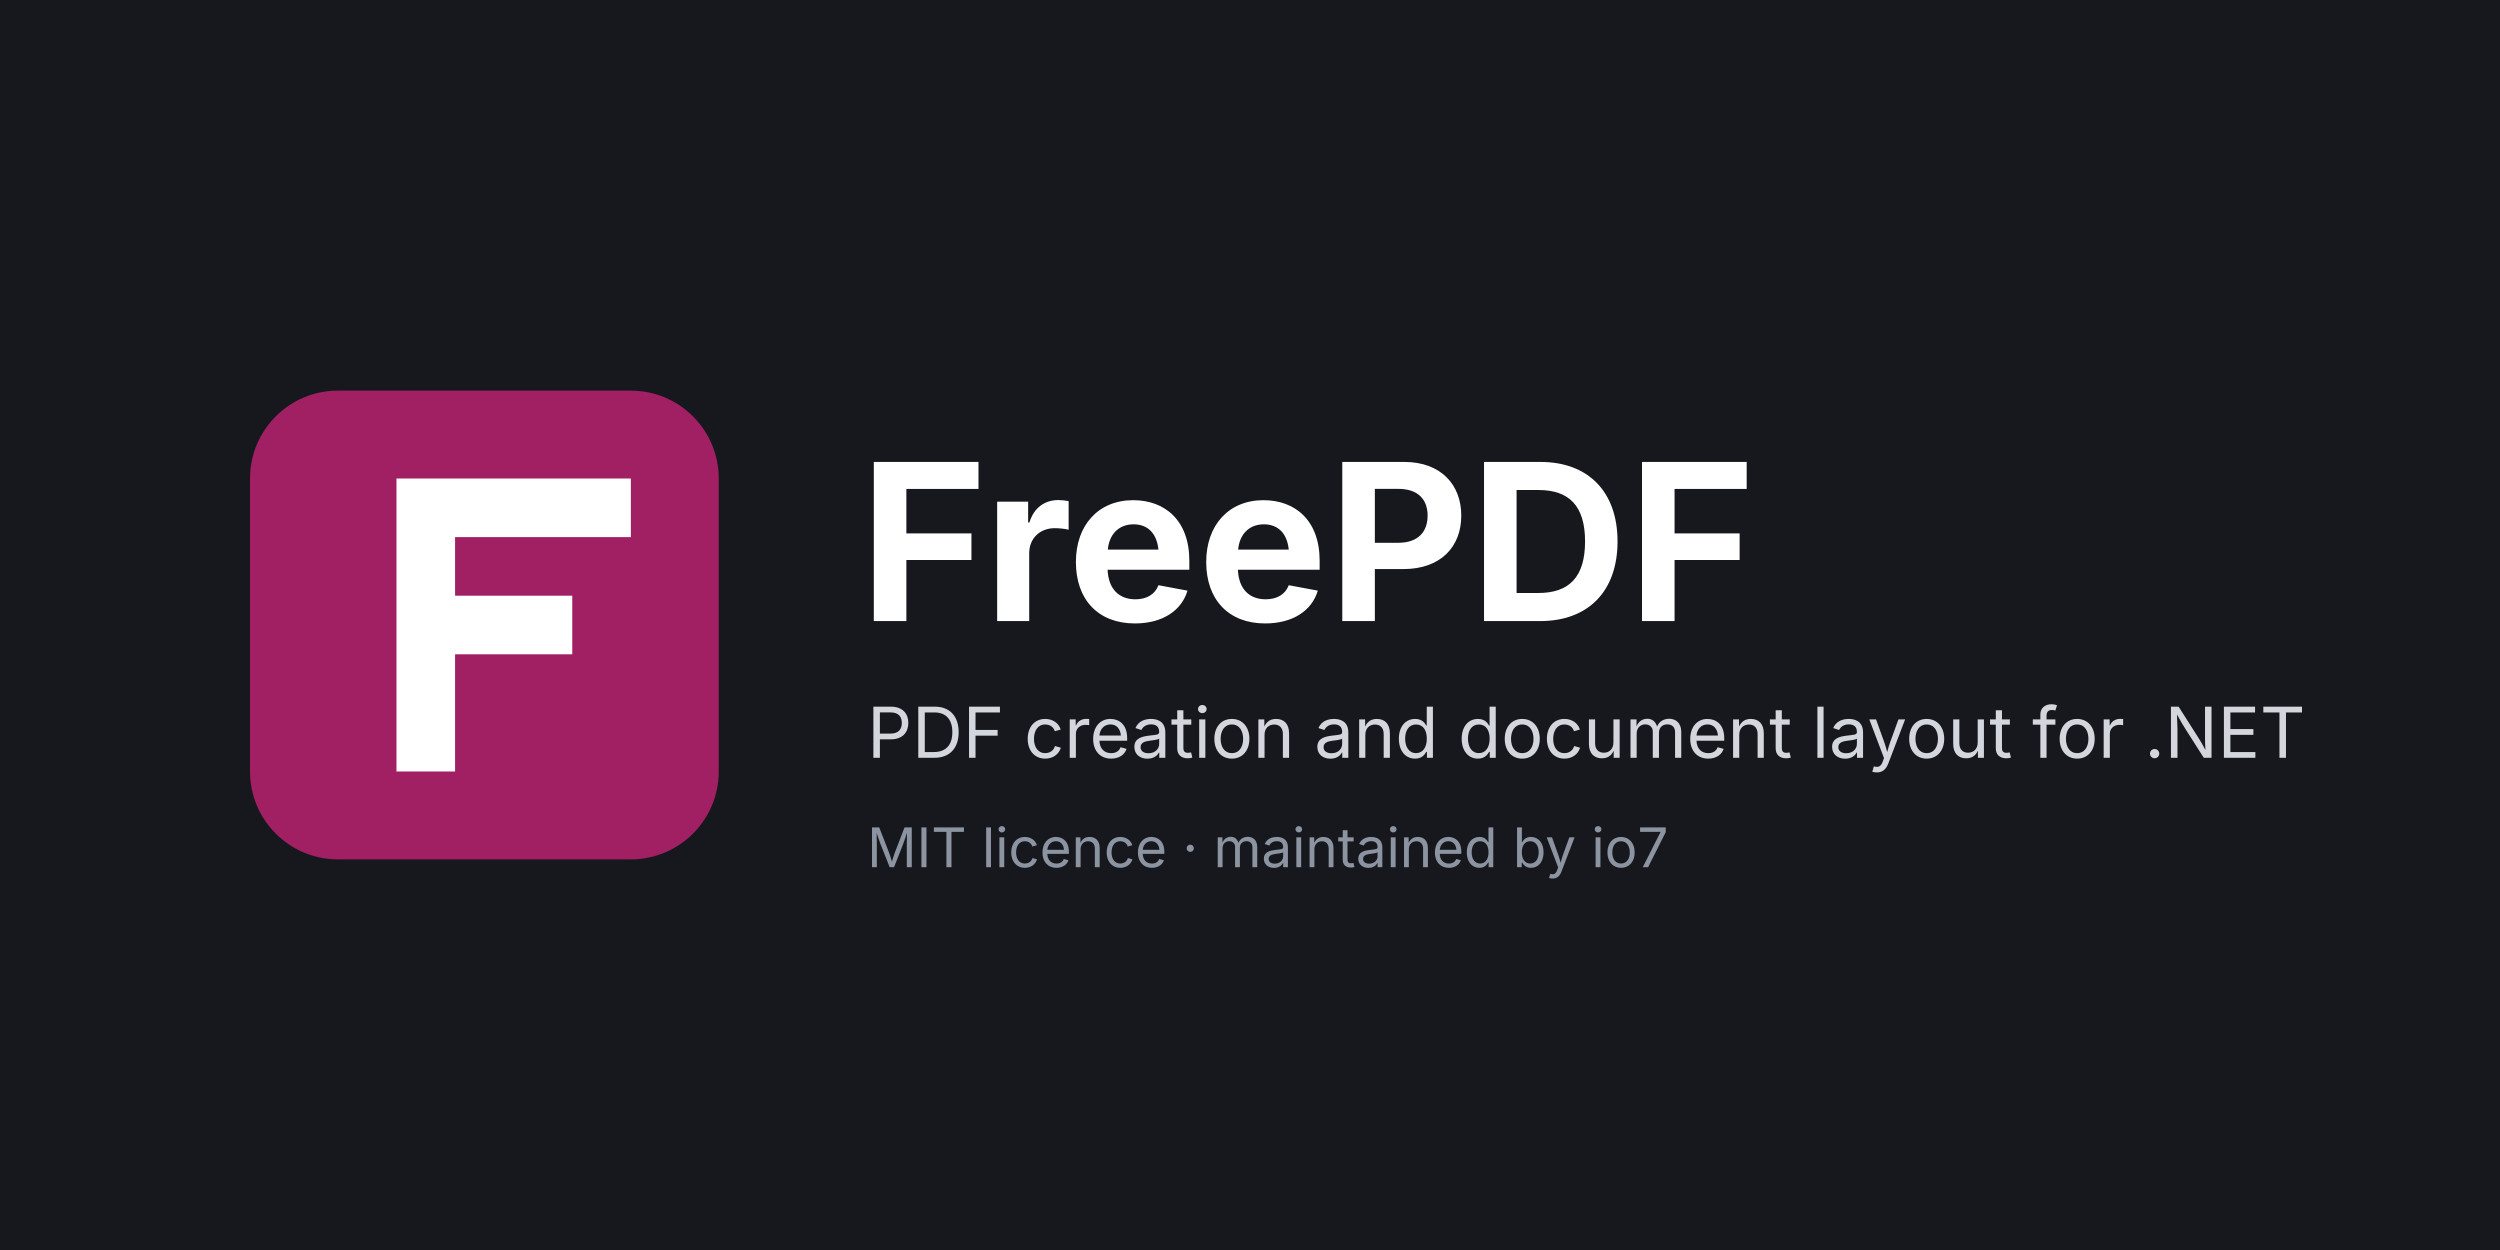
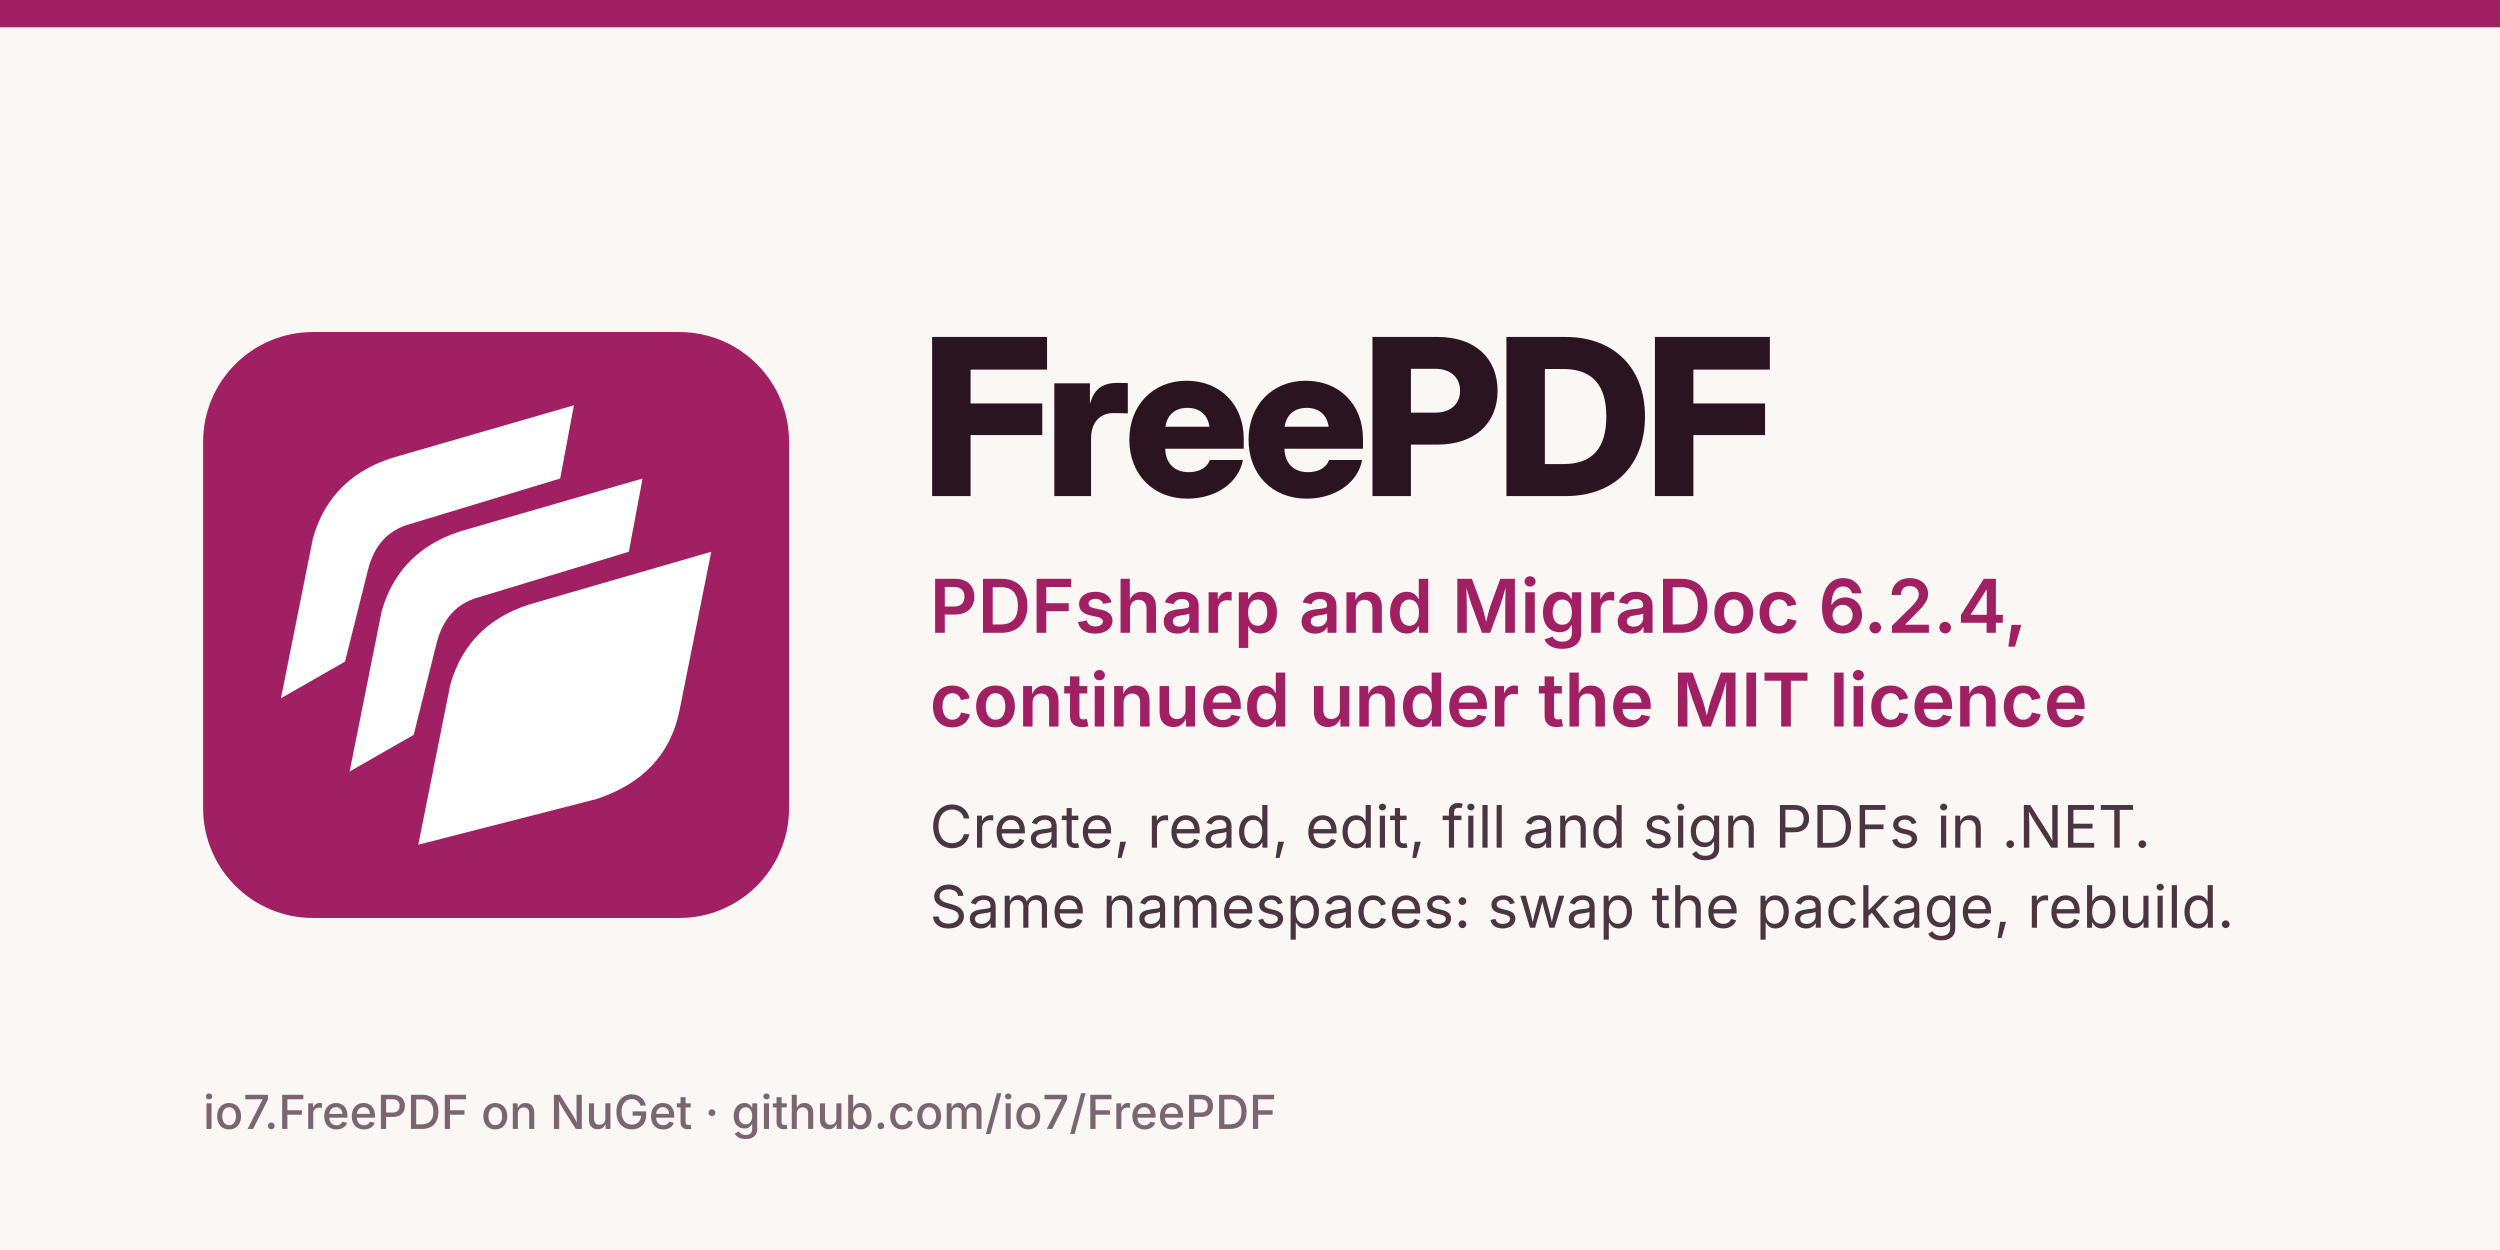
<svg xmlns="http://www.w3.org/2000/svg" width="1280" height="640" viewBox="0 0 1280 640">
-   <rect width="1280" height="640" fill="#16181D" />
-   <g transform="translate(128 200) scale(1.875)">
+   <rect width="1280" height="640" fill="#FBF7F4" />
+   <rect width="1280" height="14" fill="#A11F63" />
+   <g transform="translate(104 170) scale(2.34375)">
    <rect width="128" height="128" rx="24" fill="#A11F63" />
-     <path d="M40 24H104V40H56V56H88V72H56V104H40Z" fill="#FFFFFF" />
+     <g fill="#FFFFFF" transform="translate(-5 2)">
+       <path d="M22 78L29 43Q33 29 48 25L86 14L83 30L50 40Q43 42 41 50L36 70Z" />
+       <path d="M37 94L44 59Q48 45 63 41L101 30L98 46L65 56Q58 58 56 66L51 86Z" />
+       <path d="M52 110L59 75Q63 61 78 57L116 46L109 81Q106 95 91 100Z" />
+     </g>
  </g>
-   <text x="440" y="318" font-family="Inter" font-weight="700" font-size="112" fill="#FFFFFF">FreePDF</text>
-   <text x="444" y="388" font-family="Inter" font-weight="400" font-size="36" fill="#D3D6DC">PDF creation and document layout for .NET</text>
-   <text x="444" y="444" font-family="Inter" font-weight="400" font-size="28" fill="#8C93A1">MIT licence · maintained by io7</text>
+   <text x="472" y="254" font-family="Inter Display" font-weight="800" font-size="112" letter-spacing="-3" fill="#2A1420">FreePDF</text>
+   <text x="476" y="324" font-family="Inter" font-weight="600" font-size="38" fill="#A11F63">PDFsharp and MigraDoc 6.2.4,</text>
+   <text x="476" y="372" font-family="Inter" font-weight="600" font-size="38" fill="#A11F63">continued under the MIT licence</text>
+   <text x="476" y="434" font-family="Inter" font-weight="400" font-size="30" fill="#4A3540">Create, read, edit, fill and sign PDFs in .NET.</text>
+   <text x="476" y="475" font-family="Inter" font-weight="400" font-size="30" fill="#4A3540">Same namespaces: swap the package, rebuild.</text>
+   <text x="104" y="578" font-family="Inter" font-weight="500" font-size="24" fill="#7A6570">io7.FreePDF on NuGet  ·  github.com/io7/FreePDF</text>
</svg>
